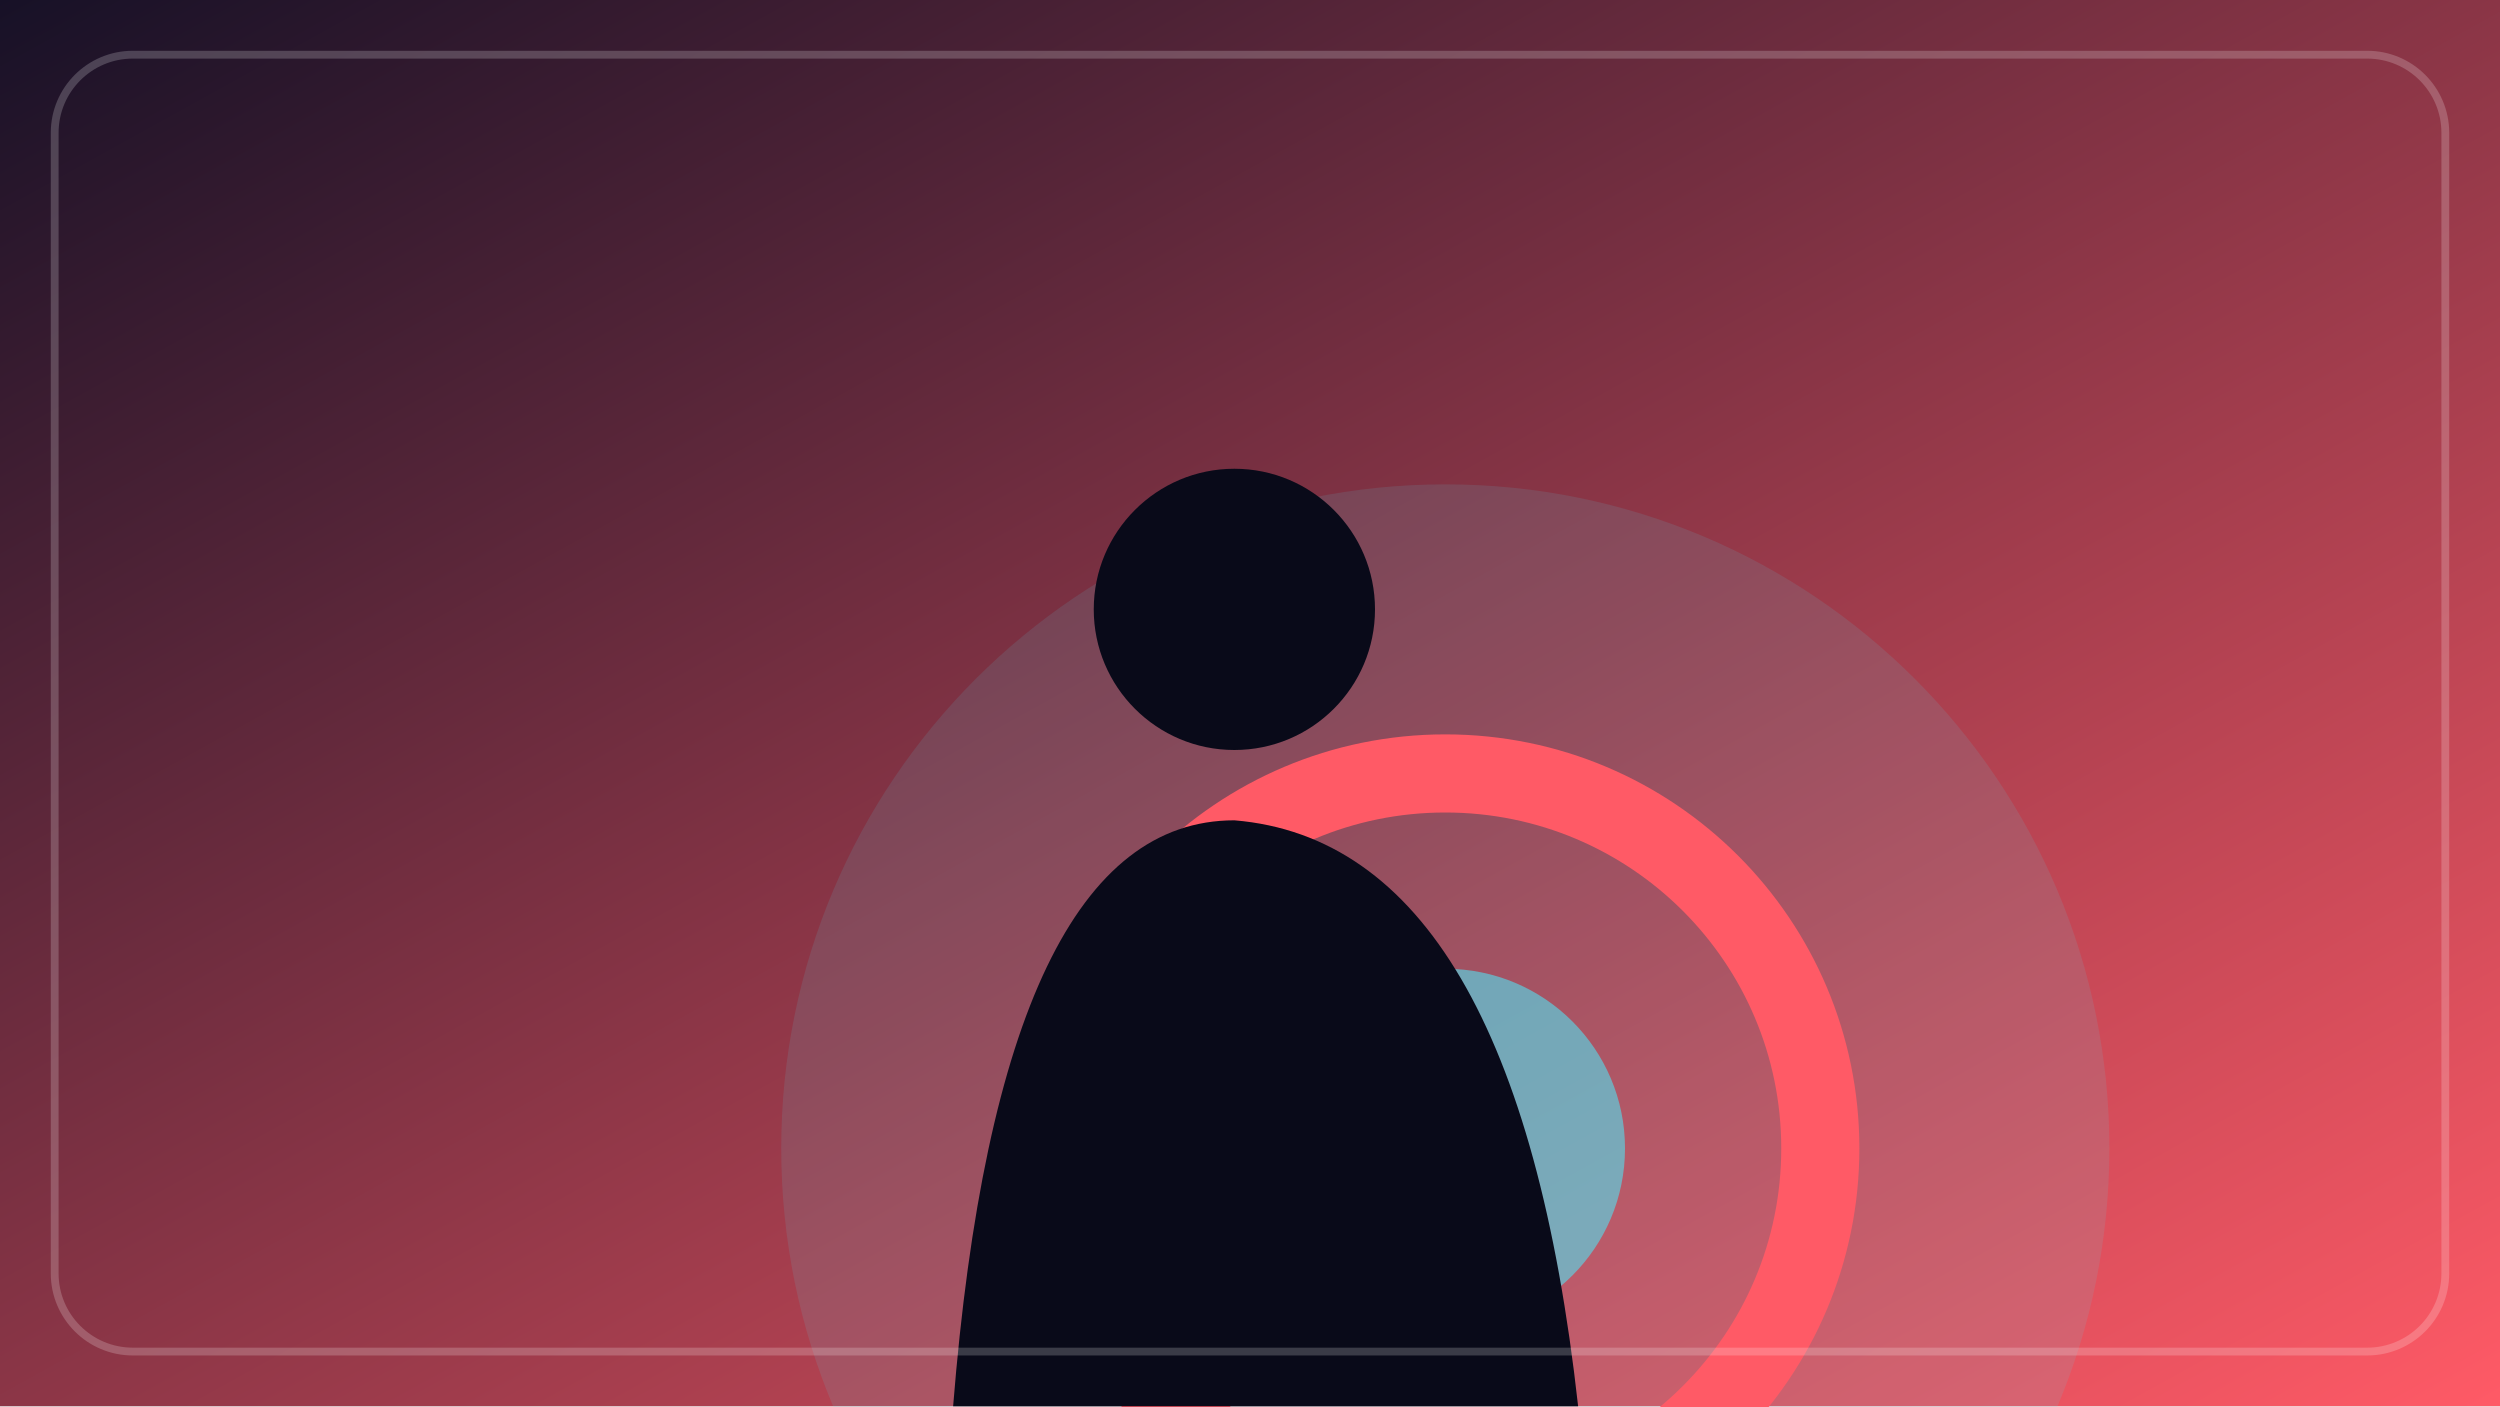
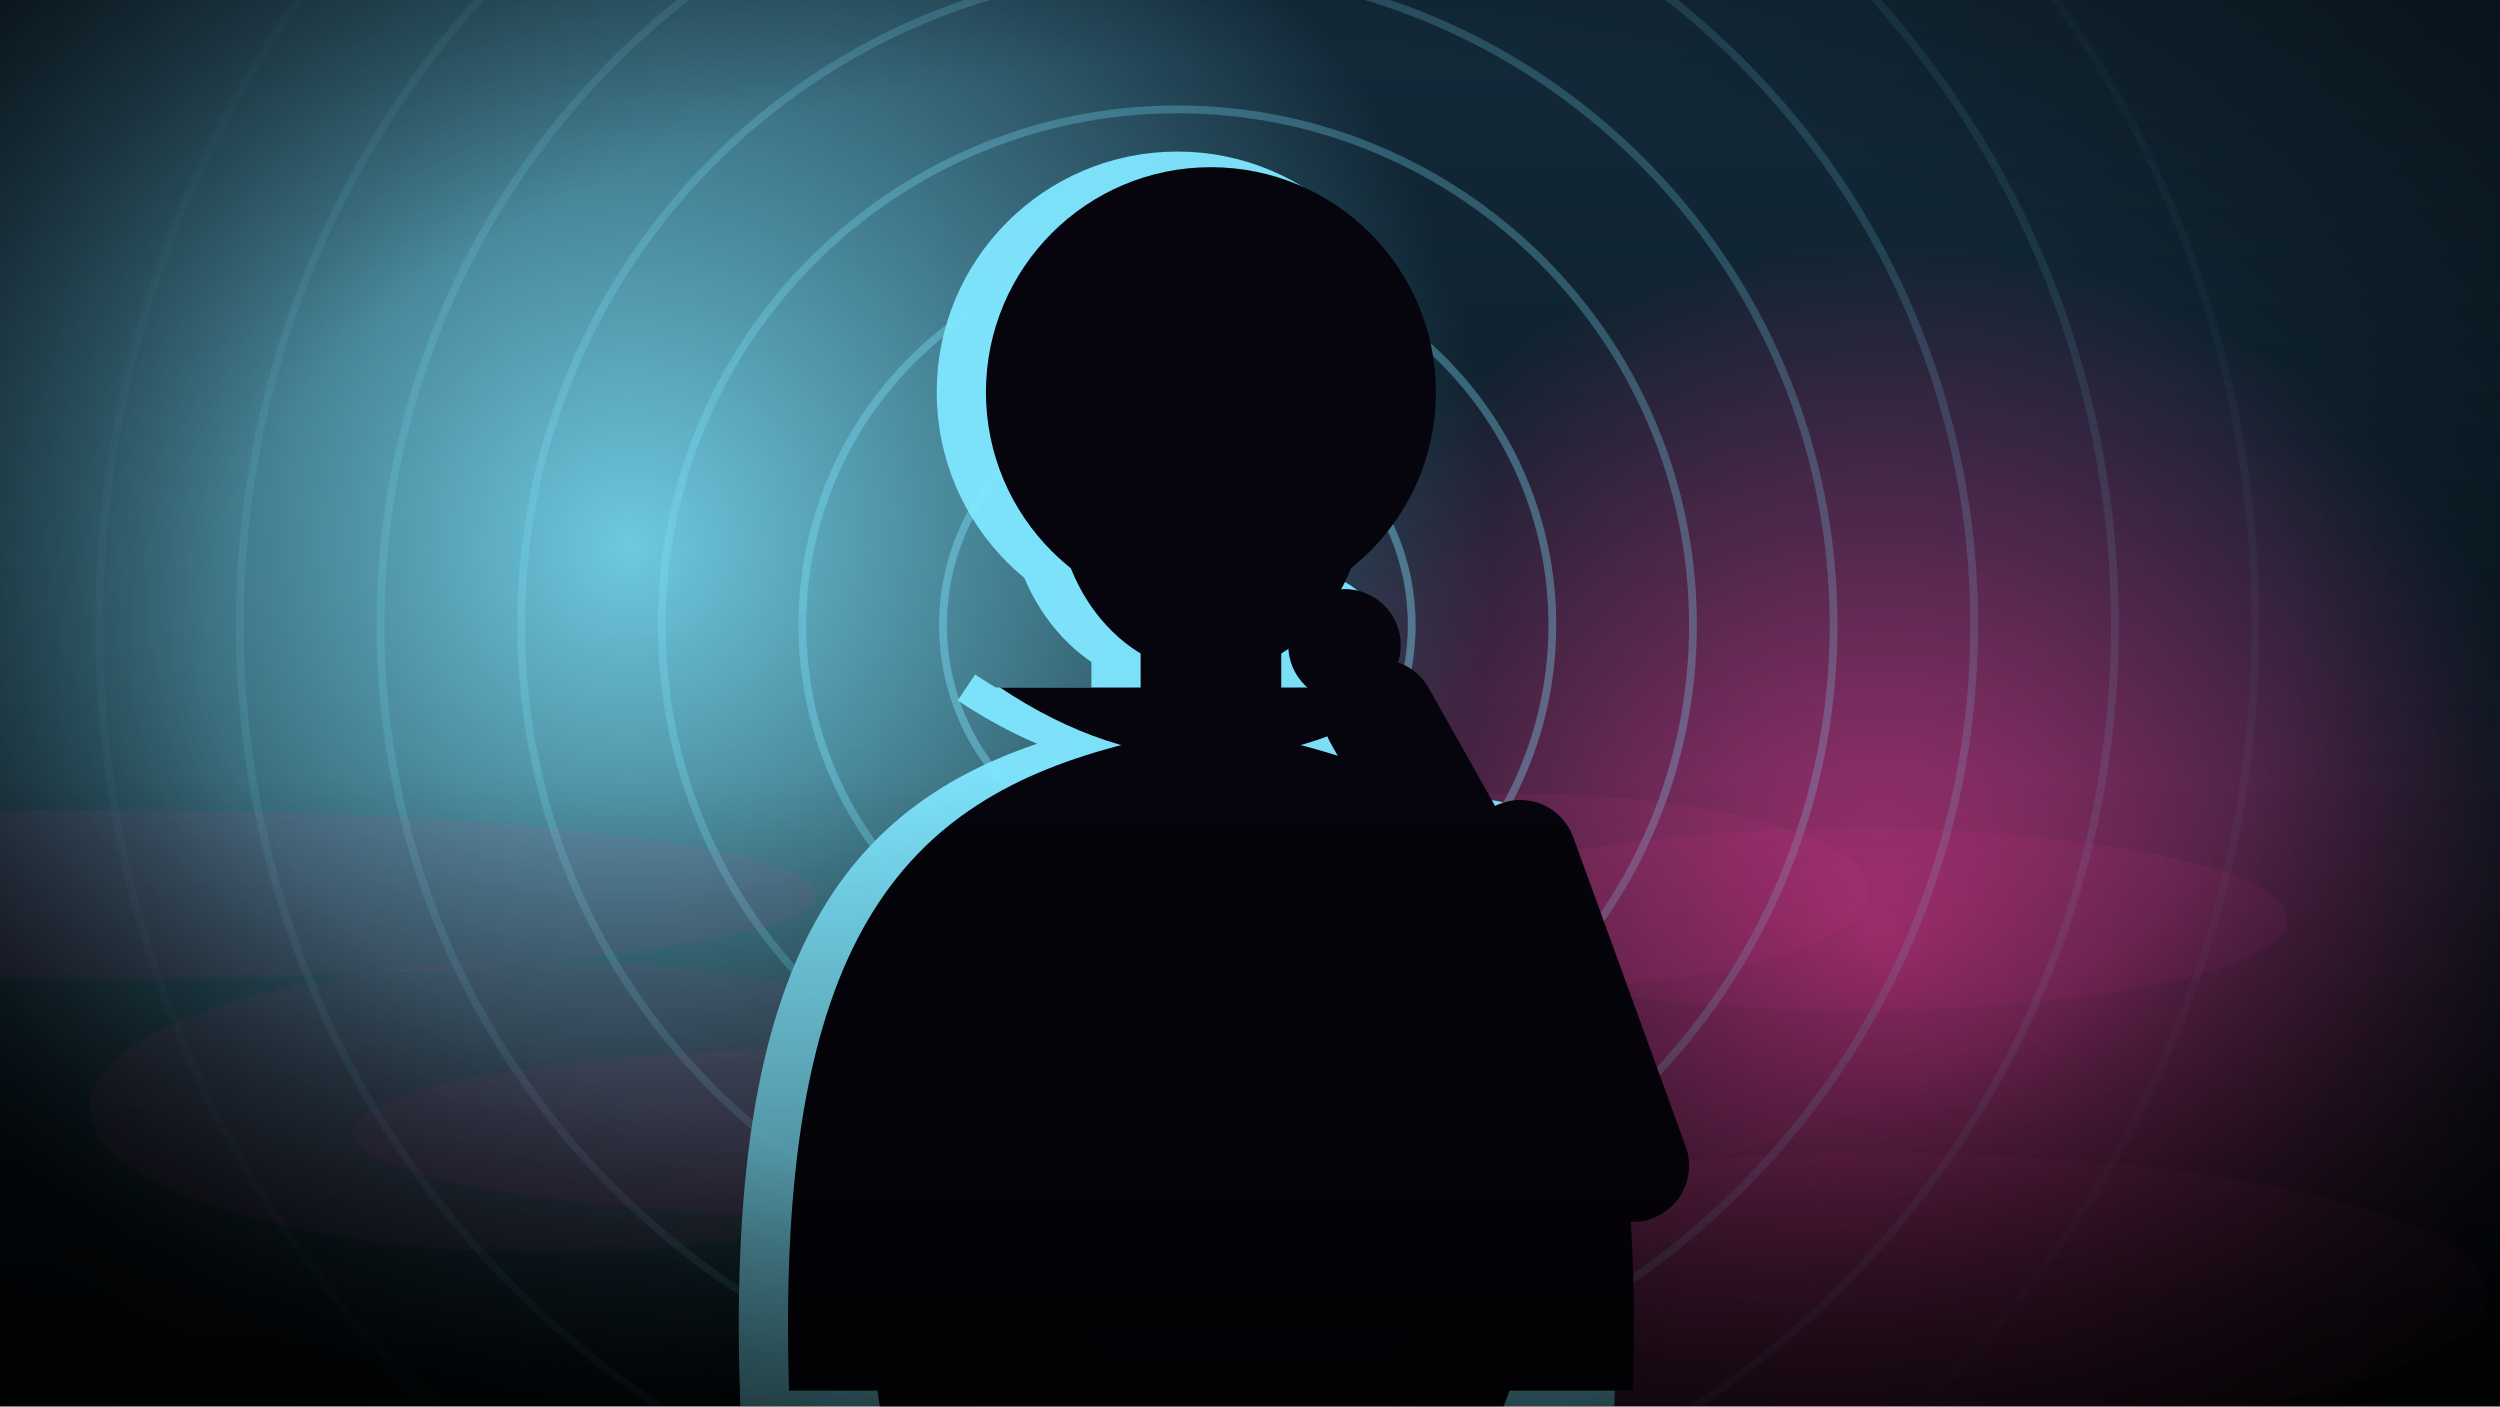
- <svg xmlns="http://www.w3.org/2000/svg" viewBox="0 0 320 180">
+ <svg xmlns="http://www.w3.org/2000/svg" viewBox="0 0 320 180" width="320" height="180" preserveAspectRatio="xMidYMid slice">
  <defs>
-     <linearGradient id="g" x1="0" y1="0" x2="1" y2="1">
-       <stop stop-color="#171127" />
-       <stop offset="1" stop-color="#FF5A66" />
+     <linearGradient id="bgk38" x1="0" y1="0" x2="0" y2="1">
+       <stop offset="0" stop-color="#132A3A" />
+       <stop offset="1" stop-color="#040B11" />
+     </linearGradient>
+     <radialGradient id="glk38" cx=".5" cy=".5" r=".5">
+       <stop offset="0" stop-color="#7FE7FF" stop-opacity=".85" />
+       <stop offset="1" stop-color="#7FE7FF" stop-opacity="0" />
+     </radialGradient>
+     <radialGradient id="g2k38" cx=".5" cy=".5" r=".5">
+       <stop offset="0" stop-color="#F43F9D" stop-opacity=".7" />
+       <stop offset="1" stop-color="#F43F9D" stop-opacity="0" />
+     </radialGradient>
+     <linearGradient id="bek38" x1="0" y1="0" x2="0" y2="1">
+       <stop offset="0" stop-color="#7FE7FF" stop-opacity=".55" />
+       <stop offset="1" stop-color="#7FE7FF" stop-opacity="0" />
+     </linearGradient>
+     <radialGradient id="vgk38" cx=".5" cy=".45" r=".75">
+       <stop offset=".55" stop-color="#000" stop-opacity="0" />
+       <stop offset="1" stop-color="#000" stop-opacity=".7" />
+     </radialGradient>
+     <linearGradient id="ftk38" x1="0" y1="0" x2="0" y2="1">
+       <stop offset=".55" stop-color="#000" stop-opacity="0" />
+       <stop offset="1" stop-color="#000" stop-opacity=".55" />
    </linearGradient>
  </defs>
-   <rect width="320" height="180" fill="url(#g)" />
-   <circle cx="185" cy="147" r="85" fill="#52E0F0" opacity=".12" />
-   <circle cx="185" cy="147" r="48" fill="none" stroke="#FF5A66" stroke-width="10" />
-   <circle cx="185" cy="147" r="23" fill="#52E0F0" opacity=".6" />
-   <circle cx="158" cy="78" r="18" fill="#090A19" />
-   <path d="M122 180Q128 105 158 105Q194 108 202 180Z" fill="#090A19" />
-   <rect x="7" y="7" width="306" height="166" rx="10" fill="none" stroke="#FFFFFF" stroke-opacity=".2" />
+   <rect width="320" height="180" fill="url(#bgk38)" />
+   <circle cx="80.7" cy="70.0" r="110.0" fill="url(#glk38)" />
+   <circle cx="240.7" cy="120.0" r="90.0" fill="url(#g2k38)" />
+   <circle cx="150.7" cy="80" r="30" fill="none" stroke="#7FE7FF" stroke-width="1" opacity="0.40" />
+   <circle cx="150.7" cy="80" r="48" fill="none" stroke="#7FE7FF" stroke-width="1" opacity="0.34" />
+   <circle cx="150.7" cy="80" r="66" fill="none" stroke="#7FE7FF" stroke-width="1" opacity="0.28" />
+   <circle cx="150.7" cy="80" r="84" fill="none" stroke="#7FE7FF" stroke-width="1" opacity="0.22" />
+   <circle cx="150.7" cy="80" r="102" fill="none" stroke="#7FE7FF" stroke-width="1" opacity="0.16" />
+   <circle cx="150.7" cy="80" r="120" fill="none" stroke="#7FE7FF" stroke-width="1" opacity="0.10" />
+   <circle cx="150.7" cy="80" r="138" fill="none" stroke="#7FE7FF" stroke-width="1" opacity="0.04" />
+   <ellipse cx="109.5" cy="144.9" rx="64.4" ry="10.7" fill="#F43F9D" opacity=".08" />
+   <ellipse cx="15.9" cy="114.5" rx="88.7" ry="10.8" fill="#F43F9D" opacity=".08" />
+   <ellipse cx="237.5" cy="117.7" rx="55.3" ry="11.6" fill="#F43F9D" opacity=".08" />
+   <ellipse cx="194.0" cy="114.1" rx="45.2" ry="12.5" fill="#F43F9D" opacity=".08" />
+   <ellipse cx="240.6" cy="165.6" rx="77.7" ry="18.0" fill="#F43F9D" opacity=".08" />
+   <ellipse cx="70.2" cy="141.7" rx="58.7" ry="18.6" fill="#F43F9D" opacity=".08" />
+   <g>
+     <g fill="#7FE7FF" stroke="#7FE7FF" stroke-width="4.0" opacity=".95">
+       <ellipse cx="150.7" cy="62.8" rx="19.8" ry="23.4" />
+       <circle cx="150.7" cy="50.2" r="28.8" />
+       <rect x="141.7" y="80.8" width="18.0" height="18.0" />
+       <path d="M96.7 178.0 C94.9 120.4 111.1 102.4 139.9 95.2 L161.5 95.2 L161.5 95.2 L161.5 95.2 C190.3 102.4 206.5 120.4 204.7 178.0 Z" />
+       <path d="M107.5 174.4 L118.3 250.0 L139.9 250.0 L150.7 210.4 L161.5 250.0 L190.3 174.4 Z" />
+       <rect x="157.9" y="206.8" width="25.2" height="43.2" />
+       <path d="M190.3 109.6 L204.7 149.2 L172.3 91.6" fill="none" stroke="#7FE7FF" stroke-width="14.4" stroke-linecap="round" stroke-linejoin="round" />
+       <path d="M172.3 91.6 L179.5 109.6" stroke="#7FE7FF" stroke-width="5.8" stroke-linecap="round" />
+       <circle cx="167.8" cy="82.6" r="7.2" />
+       <path d="M123.7 88.0 q27.0 18.0 54.0 0" />
+     </g>
+     <g fill="#06040C" transform="translate(4.3 0)">
+       <ellipse cx="150.7" cy="62.8" rx="19.8" ry="23.4" />
+       <circle cx="150.7" cy="50.2" r="28.8" />
+       <rect x="141.7" y="80.8" width="18.0" height="18.0" />
+       <path d="M96.7 178.0 C94.9 120.4 111.1 102.4 139.9 95.2 L161.5 95.2 L161.5 95.2 L161.5 95.2 C190.3 102.4 206.5 120.4 204.7 178.0 Z" />
+       <path d="M107.5 174.4 L118.3 250.0 L139.9 250.0 L150.7 210.4 L161.5 250.0 L190.3 174.4 Z" />
+       <rect x="157.9" y="206.8" width="25.2" height="43.2" />
+       <path d="M190.3 109.6 L204.7 149.2 L172.3 91.6" fill="none" stroke="#06040C" stroke-width="14.4" stroke-linecap="round" stroke-linejoin="round" />
+       <path d="M172.3 91.6 L179.5 109.6" stroke="#06040C" stroke-width="5.8" stroke-linecap="round" />
+       <circle cx="167.8" cy="82.6" r="7.2" />
+       <path d="M123.7 88.0 q27.0 18.0 54.0 0" />
+     </g>
+   </g>
+   <rect width="320" height="180" fill="url(#vgk38)" />
+   <rect width="320" height="180" fill="url(#ftk38)" />
</svg>
